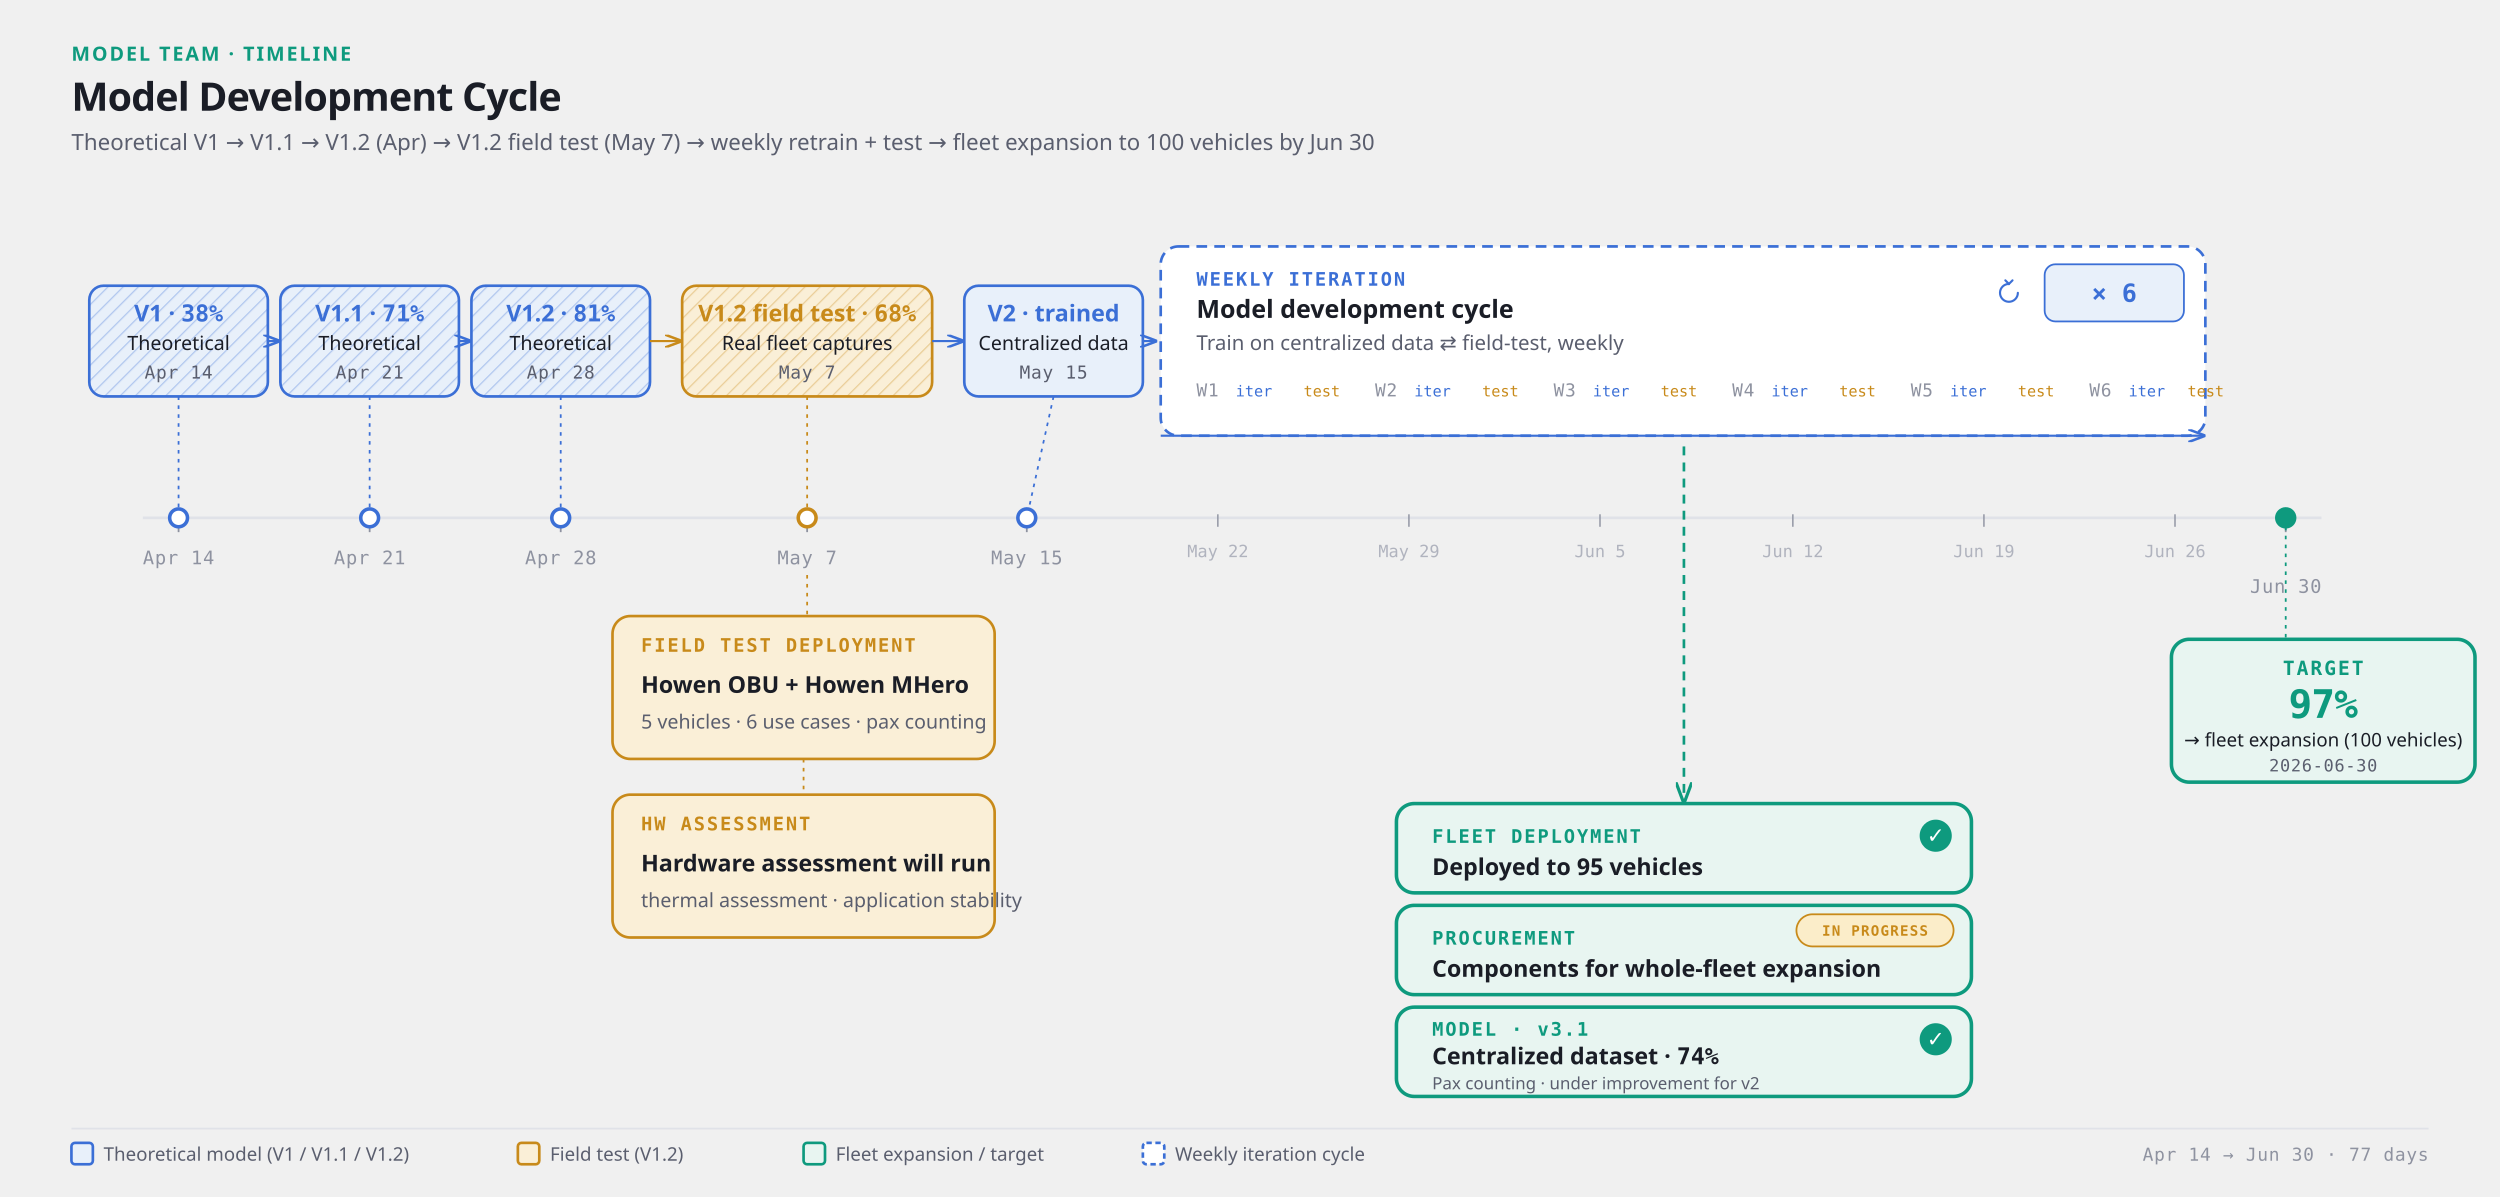
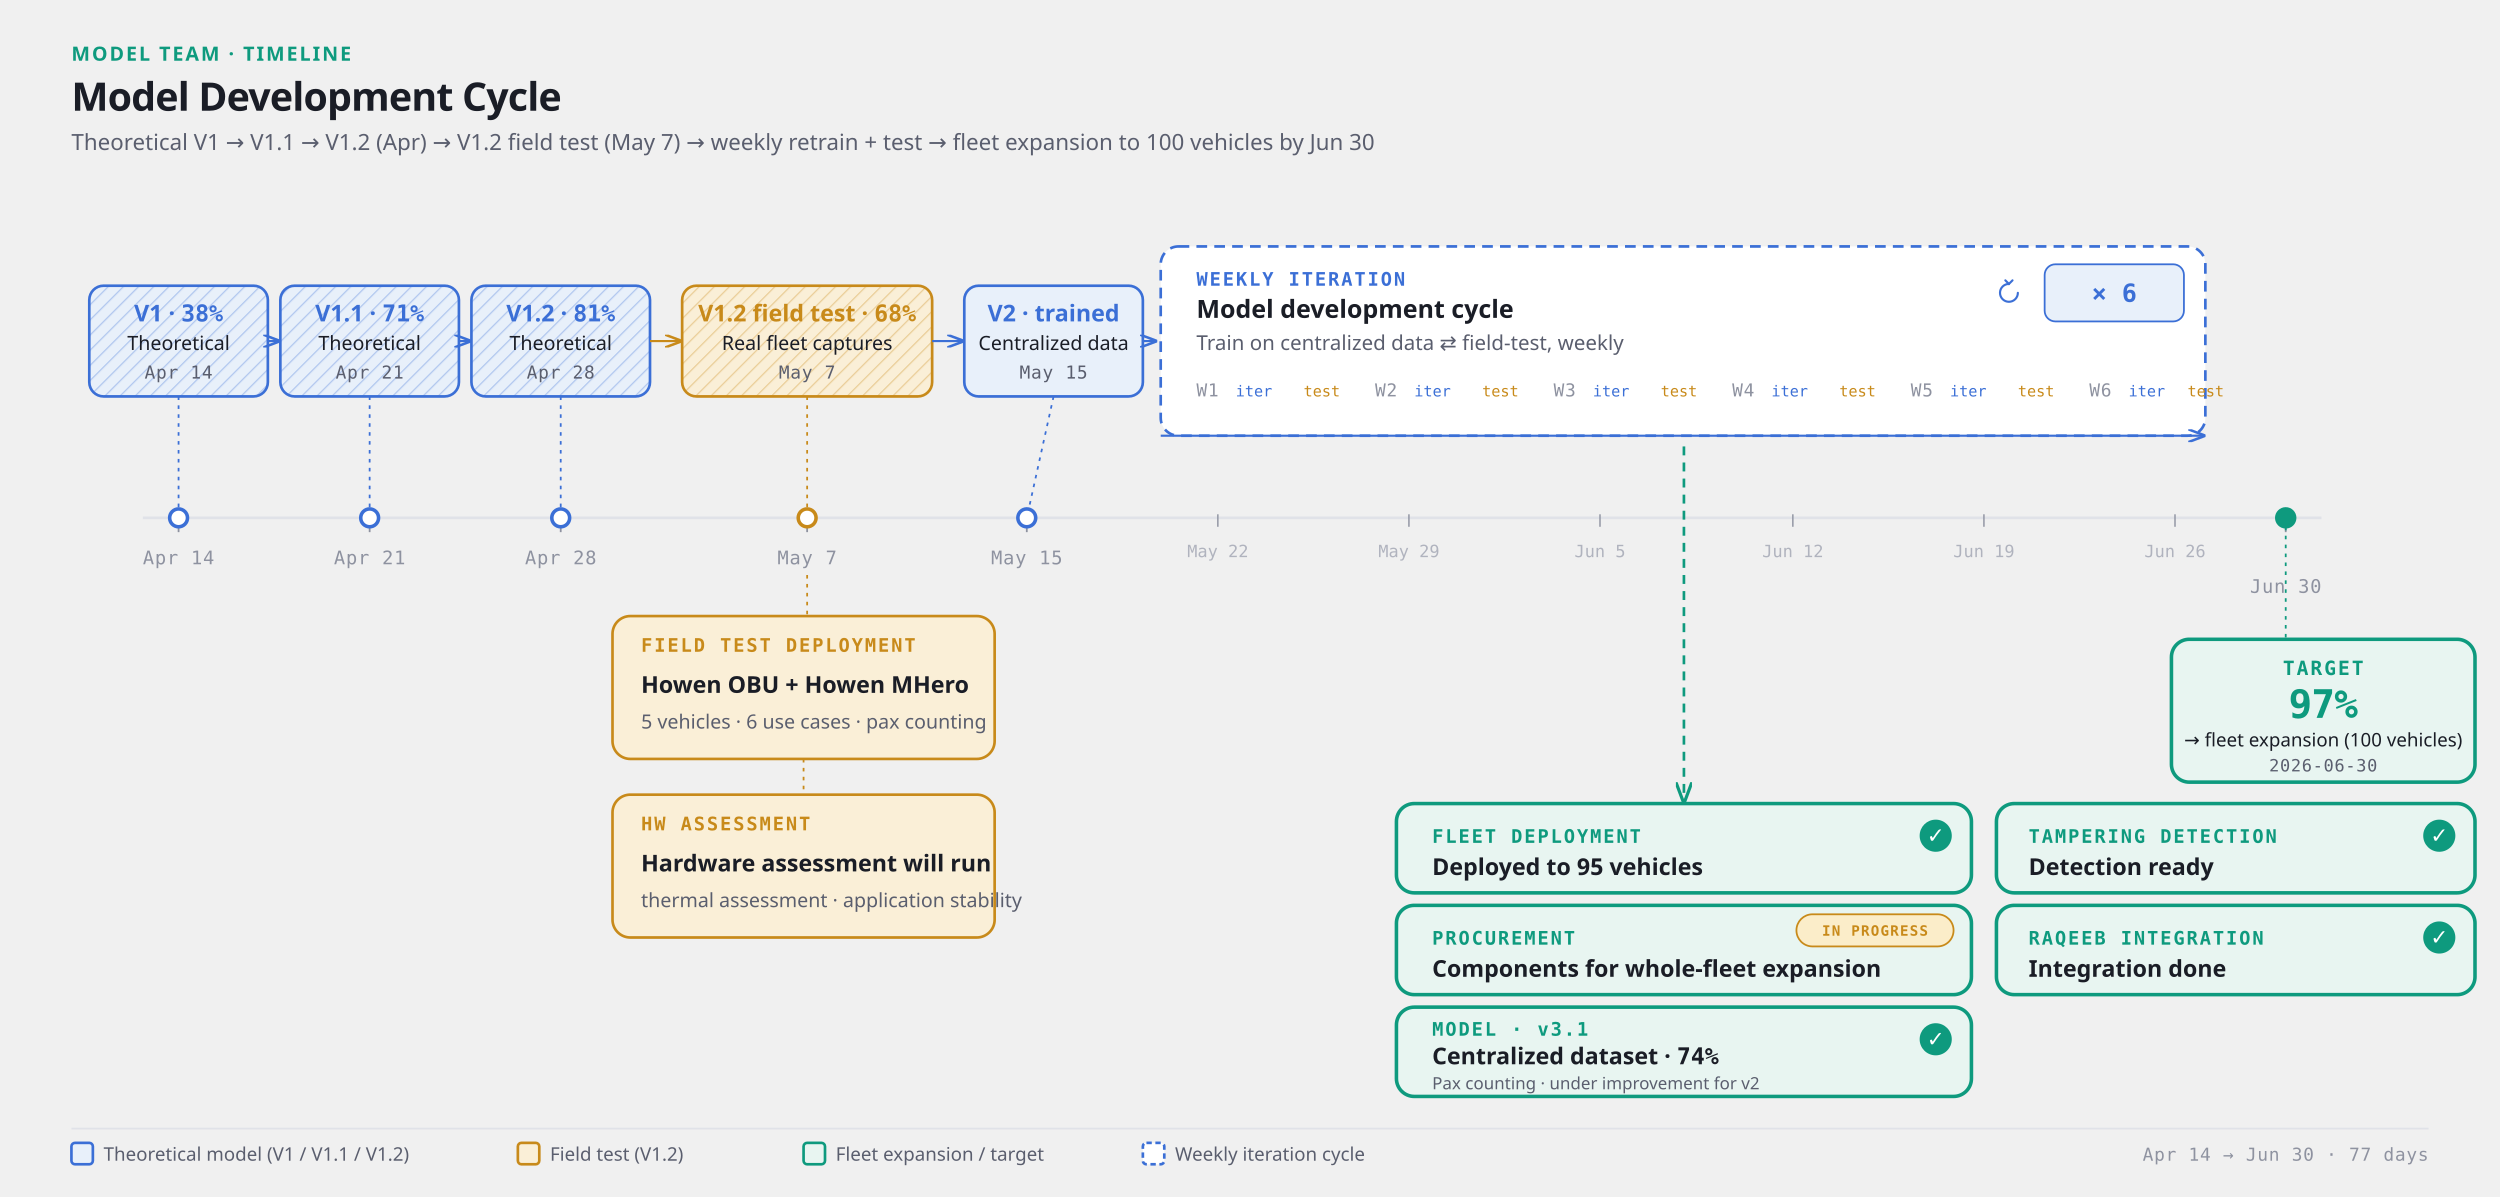
<svg xmlns="http://www.w3.org/2000/svg" xmlns:xlink="http://www.w3.org/1999/xlink" viewBox="0 0 1400 670" width="1400" font-family="'DM Sans', system-ui, sans-serif">
  <defs>
    <marker id="mdc-arrow-b" markerWidth="8" markerHeight="6" refX="8" refY="3" orient="auto">
      <path d="M0,0 L8,3 L0,6" fill="none" stroke="#3B6FD6" stroke-width="1.2" />
    </marker>
    <marker id="mdc-arrow-a" markerWidth="8" markerHeight="6" refX="8" refY="3" orient="auto">
      <path d="M0,0 L8,3 L0,6" fill="none" stroke="#C88A1A" stroke-width="1.2" />
    </marker>
    <marker id="mdc-arrow-g" markerWidth="8" markerHeight="6" refX="8" refY="3" orient="auto">
      <path d="M0,0 L8,3 L0,6" fill="none" stroke="#0E9A7E" stroke-width="1.2" />
    </marker>
    <pattern id="hatch-blue" patternUnits="userSpaceOnUse" width="6" height="6" patternTransform="rotate(45)">
      <line x1="0" y1="0" x2="0" y2="6" stroke="#3B6FD6" stroke-width="1.5" stroke-opacity="0.30" />
    </pattern>
    <pattern id="hatch-amber" patternUnits="userSpaceOnUse" width="6" height="6" patternTransform="rotate(45)">
      <line x1="0" y1="0" x2="0" y2="6" stroke="#C88A1A" stroke-width="1.5" stroke-opacity="0.32" />
    </pattern>
    <style>
      /* Status cluster CTAs (Deployed / Procurement) — clickable placeholders.
         Green affordance mirrors the previous green CTA box. Box 3 (v3.1)
         is non-clickable and carries no class. */
      .status-cta { cursor: pointer; }
      .status-cta .status-bg {
        transition: fill 0.15s ease;
      }
      .status-cta:hover .status-bg {
        fill: #D2EBE2;
      }
      .status-cta:hover .status-rect {
        stroke-width: 2.5;
      }
      .status-cta:focus { outline: none; }
      .status-cta:focus .status-rect {
        stroke-width: 2.5;
        stroke: #0E9A7E;
      }

      /* HW-assessment amber CTA — opens an external xlsx in a new tab. Uses the
         same hover/focus affordance idiom as the status-cta boxes, but unlike
         those this is a direct target="_blank" link, not a postMessage
         overlay trigger. */
      .hw-assessment-link { cursor: pointer; }
      .hw-assessment-link .hw-assessment-bg {
        transition: fill 0.15s ease;
      }
      .hw-assessment-link:hover .hw-assessment-bg {
        fill: #FBEDC9;
      }
      .hw-assessment-link:hover .hw-assessment-rect {
        stroke-width: 2.5;
      }
      .hw-assessment-link:focus { outline: none; }
      .hw-assessment-link:focus .hw-assessment-rect {
        stroke-width: 2.5;
        stroke: #C88A1A;
      }
    </style>
  </defs>
  <text x="40" y="34" fill="#0E9A7E" font-size="11" font-weight="600" letter-spacing="0.10em" text-transform="uppercase">MODEL TEAM · TIMELINE</text>
  <text x="40" y="62" fill="#1A1D26" font-size="22" font-weight="700" letter-spacing="-0.02em">Model Development Cycle</text>
  <text x="40" y="84" fill="#5A5E6E" font-size="12.5">Theoretical V1 → V1.1 → V1.2 (Apr) → V1.2 field test (May 7) → weekly retrain + test → fleet expansion to 100 vehicles by Jun 30</text>
  <line x1="80" y1="290" x2="1300" y2="290" stroke="#E0E2E8" stroke-width="1.5" />
  <line x1="100" y1="286" x2="100" y2="298" stroke="#8E92A0" stroke-width="1" />
  <text x="100" y="316" fill="#8E92A0" font-size="10.5" font-family="JetBrains Mono, monospace" text-anchor="middle" letter-spacing="0.04em">Apr 14</text>
  <line x1="207" y1="286" x2="207" y2="298" stroke="#8E92A0" stroke-width="1" />
  <text x="207" y="316" fill="#8E92A0" font-size="10.5" font-family="JetBrains Mono, monospace" text-anchor="middle" letter-spacing="0.04em">Apr 21</text>
  <line x1="314" y1="286" x2="314" y2="298" stroke="#8E92A0" stroke-width="1" />
  <text x="314" y="316" fill="#8E92A0" font-size="10.5" font-family="JetBrains Mono, monospace" text-anchor="middle" letter-spacing="0.04em">Apr 28</text>
  <line x1="452" y1="286" x2="452" y2="298" stroke="#8E92A0" stroke-width="1" />
  <text x="452" y="316" fill="#8E92A0" font-size="10.5" font-family="JetBrains Mono, monospace" text-anchor="middle" letter-spacing="0.04em">May 7</text>
  <line x1="575" y1="286" x2="575" y2="298" stroke="#8E92A0" stroke-width="1" />
  <text x="575" y="316" fill="#8E92A0" font-size="10.5" font-family="JetBrains Mono, monospace" text-anchor="middle" letter-spacing="0.04em">May 15</text>
  <line x1="682" y1="288" x2="682" y2="295" stroke="#8E92A0" stroke-width="0.8" />
  <text x="682" y="312" fill="#B0B3BE" font-size="9.5" font-family="JetBrains Mono, monospace" text-anchor="middle">May 22</text>
  <line x1="789" y1="288" x2="789" y2="295" stroke="#8E92A0" stroke-width="0.8" />
  <text x="789" y="312" fill="#B0B3BE" font-size="9.5" font-family="JetBrains Mono, monospace" text-anchor="middle">May 29</text>
  <line x1="896" y1="288" x2="896" y2="295" stroke="#8E92A0" stroke-width="0.8" />
  <text x="896" y="312" fill="#B0B3BE" font-size="9.5" font-family="JetBrains Mono, monospace" text-anchor="middle">Jun 5</text>
  <line x1="1004" y1="288" x2="1004" y2="295" stroke="#8E92A0" stroke-width="0.8" />
  <text x="1004" y="312" fill="#B0B3BE" font-size="9.5" font-family="JetBrains Mono, monospace" text-anchor="middle">Jun 12</text>
  <line x1="1111" y1="288" x2="1111" y2="295" stroke="#8E92A0" stroke-width="0.8" />
  <text x="1111" y="312" fill="#B0B3BE" font-size="9.5" font-family="JetBrains Mono, monospace" text-anchor="middle">Jun 19</text>
  <line x1="1218" y1="288" x2="1218" y2="295" stroke="#8E92A0" stroke-width="0.8" />
  <text x="1218" y="312" fill="#B0B3BE" font-size="9.5" font-family="JetBrains Mono, monospace" text-anchor="middle">Jun 26</text>
  <line x1="1280" y1="286" x2="1280" y2="298" stroke="#8E92A0" stroke-width="1" />
  <text x="1280" y="332" fill="#8E92A0" font-size="10.5" font-family="JetBrains Mono, monospace" text-anchor="middle" letter-spacing="0.04em">Jun 30</text>
  <line x1="100" y1="222" x2="100" y2="290" stroke="#3B6FD6" stroke-width="1" stroke-dasharray="2,3" />
  <circle cx="100" cy="290" r="5" fill="#FFF" stroke="#3B6FD6" stroke-width="2" />
  <rect x="50" y="160" width="100" height="62" rx="8" fill="#E8F0FA" stroke="#3B6FD6" stroke-width="1.5" />
  <rect x="50" y="160" width="100" height="62" rx="8" fill="url(#hatch-blue)" stroke="none" />
  <text x="100" y="180" fill="#3B6FD6" font-size="13" font-weight="600" text-anchor="middle">V1 · <tspan font-family="JetBrains Mono, monospace">38%</tspan>
  </text>
  <text x="100" y="196" fill="#1A1D26" font-size="11" text-anchor="middle">Theoretical</text>
  <text x="100" y="212" fill="#5A5E6E" font-size="10" text-anchor="middle" font-family="JetBrains Mono, monospace" letter-spacing="0.04em">Apr 14</text>
  <line x1="150" y1="191" x2="157" y2="191" stroke="#3B6FD6" stroke-width="1.2" marker-end="url(#mdc-arrow-b)" />
  <line x1="207" y1="222" x2="207" y2="290" stroke="#3B6FD6" stroke-width="1" stroke-dasharray="2,3" />
  <circle cx="207" cy="290" r="5" fill="#FFF" stroke="#3B6FD6" stroke-width="2" />
  <rect x="157" y="160" width="100" height="62" rx="8" fill="#E8F0FA" stroke="#3B6FD6" stroke-width="1.5" />
  <rect x="157" y="160" width="100" height="62" rx="8" fill="url(#hatch-blue)" stroke="none" />
  <text x="207" y="180" fill="#3B6FD6" font-size="13" font-weight="600" text-anchor="middle">V1.1 · <tspan font-family="JetBrains Mono, monospace">71%</tspan>
  </text>
  <text x="207" y="196" fill="#1A1D26" font-size="11" text-anchor="middle">Theoretical</text>
  <text x="207" y="212" fill="#5A5E6E" font-size="10" text-anchor="middle" font-family="JetBrains Mono, monospace" letter-spacing="0.04em">Apr 21</text>
  <line x1="257" y1="191" x2="264" y2="191" stroke="#3B6FD6" stroke-width="1.2" marker-end="url(#mdc-arrow-b)" />
  <line x1="314" y1="222" x2="314" y2="290" stroke="#3B6FD6" stroke-width="1" stroke-dasharray="2,3" />
  <circle cx="314" cy="290" r="5" fill="#FFF" stroke="#3B6FD6" stroke-width="2" />
  <rect x="264" y="160" width="100" height="62" rx="8" fill="#E8F0FA" stroke="#3B6FD6" stroke-width="1.5" />
  <rect x="264" y="160" width="100" height="62" rx="8" fill="url(#hatch-blue)" stroke="none" />
  <text x="314" y="180" fill="#3B6FD6" font-size="13" font-weight="600" text-anchor="middle">V1.2 · <tspan font-family="JetBrains Mono, monospace">81%</tspan>
  </text>
  <text x="314" y="196" fill="#1A1D26" font-size="11" text-anchor="middle">Theoretical</text>
  <text x="314" y="212" fill="#5A5E6E" font-size="10" text-anchor="middle" font-family="JetBrains Mono, monospace" letter-spacing="0.04em">Apr 28</text>
  <line x1="364" y1="191" x2="382" y2="191" stroke="#C88A1A" stroke-width="1.2" marker-end="url(#mdc-arrow-a)" />
  <line x1="452" y1="222" x2="452" y2="290" stroke="#C88A1A" stroke-width="1" stroke-dasharray="2,3" />
  <circle cx="452" cy="290" r="5" fill="#FFF" stroke="#C88A1A" stroke-width="2" />
  <rect x="382" y="160" width="140" height="62" rx="8" fill="#FAEFD7" stroke="#C88A1A" stroke-width="1.5" />
  <rect x="382" y="160" width="140" height="62" rx="8" fill="url(#hatch-amber)" stroke="none" />
  <text x="452" y="180" fill="#C88A1A" font-size="13" font-weight="600" text-anchor="middle">V1.2 field test · <tspan font-family="JetBrains Mono, monospace">68%</tspan>
  </text>
  <text x="452" y="196" fill="#1A1D26" font-size="11" text-anchor="middle">Real fleet captures</text>
  <text x="452" y="212" fill="#5A5E6E" font-size="10" text-anchor="middle" font-family="JetBrains Mono, monospace" letter-spacing="0.04em">May 7</text>
  <line x1="522" y1="191" x2="540" y2="191" stroke="#3B6FD6" stroke-width="1.2" marker-end="url(#mdc-arrow-b)" />
  <line x1="590" y1="222" x2="575" y2="290" stroke="#3B6FD6" stroke-width="1" stroke-dasharray="2,3" />
  <circle cx="575" cy="290" r="5" fill="#FFF" stroke="#3B6FD6" stroke-width="2" />
  <rect x="540" y="160" width="100" height="62" rx="8" fill="#E8F0FA" stroke="#3B6FD6" stroke-width="1.5" />
  <text x="590" y="180" fill="#3B6FD6" font-size="13" font-weight="600" text-anchor="middle">V2 · trained</text>
  <text x="590" y="196" fill="#1A1D26" font-size="11" text-anchor="middle">Centralized data</text>
  <text x="590" y="212" fill="#5A5E6E" font-size="10" text-anchor="middle" font-family="JetBrains Mono, monospace" letter-spacing="0.04em">May 15</text>
  <line x1="640" y1="191" x2="648" y2="191" stroke="#3B6FD6" stroke-width="1.2" marker-end="url(#mdc-arrow-b)" />
  <rect x="650" y="138" width="585" height="106" rx="10" fill="#FFFFFF" stroke="#3B6FD6" stroke-width="1.5" stroke-dasharray="6,4" />
  <text x="670" y="160" fill="#3B6FD6" font-size="10.5" font-weight="700" font-family="JetBrains Mono, monospace" letter-spacing="0.10em">WEEKLY ITERATION</text>
  <text x="670" y="178" fill="#1A1D26" font-size="14" font-weight="600">Model development cycle</text>
  <text x="670" y="196" fill="#5A5E6E" font-size="11.5">Train on centralized data ⇄ field-test, weekly</text>
  <rect x="1145" y="148" width="78" height="32" rx="6" fill="#E8F0FA" stroke="#3B6FD6" stroke-width="1" />
  <text x="1184" y="169" fill="#3B6FD6" font-size="14" font-weight="700" text-anchor="middle" font-family="JetBrains Mono, monospace">× 6</text>
  <g transform="translate(670, 210)">
    <text x="0" y="12" fill="#8E92A0" font-size="10" font-family="JetBrains Mono, monospace" letter-spacing="0.04em">W1</text>
    <text x="100" y="12" fill="#8E92A0" font-size="10" font-family="JetBrains Mono, monospace" letter-spacing="0.04em">W2</text>
    <text x="200" y="12" fill="#8E92A0" font-size="10" font-family="JetBrains Mono, monospace" letter-spacing="0.04em">W3</text>
    <text x="300" y="12" fill="#8E92A0" font-size="10" font-family="JetBrains Mono, monospace" letter-spacing="0.04em">W4</text>
    <text x="400" y="12" fill="#8E92A0" font-size="10" font-family="JetBrains Mono, monospace" letter-spacing="0.04em">W5</text>
    <text x="500" y="12" fill="#8E92A0" font-size="10" font-family="JetBrains Mono, monospace" letter-spacing="0.04em">W6</text>
    <g font-size="8.5" font-family="JetBrains Mono, monospace" fill="#3B6FD6">
      <text x="22" y="12">iter</text>
      <text x="60" y="12" fill="#C88A1A">test</text>
      <text x="122" y="12">iter</text>
      <text x="160" y="12" fill="#C88A1A">test</text>
      <text x="222" y="12">iter</text>
      <text x="260" y="12" fill="#C88A1A">test</text>
      <text x="322" y="12">iter</text>
      <text x="360" y="12" fill="#C88A1A">test</text>
      <text x="422" y="12">iter</text>
      <text x="460" y="12" fill="#C88A1A">test</text>
      <text x="522" y="12">iter</text>
      <text x="555" y="12" fill="#C88A1A">test</text>
    </g>
  </g>
  <g transform="translate(1130, 164)" stroke="#3B6FD6" stroke-width="1.2" fill="none" stroke-linecap="round">
    <path d="M0,0 a5,5 0 1 1 -5,-5" />
    <path d="M-7,-7 L-5,-5 L-3,-7" />
  </g>
  <line x1="650" y1="244" x2="1235" y2="244" stroke="#3B6FD6" stroke-width="1.2" marker-end="url(#mdc-arrow-b)" />
  <path d="M943,250 L943,450" fill="none" stroke="#0E9A7E" stroke-width="1.5" stroke-dasharray="5,4" marker-end="url(#mdc-arrow-g)" />
  <circle cx="1280" cy="290" r="6" fill="#0E9A7E" />
  <line x1="1280" y1="290" x2="1280" y2="358" stroke="#0E9A7E" stroke-width="1" stroke-dasharray="2,3" />
  <rect x="1216" y="358" width="170" height="80" rx="10" fill="#E8F5F1" stroke="#0E9A7E" stroke-width="2" />
  <text x="1301" y="378" fill="#0E9A7E" font-size="11" font-weight="700" text-anchor="middle" font-family="JetBrains Mono, monospace" letter-spacing="0.10em">TARGET</text>
  <text x="1301" y="402" fill="#0E9A7E" font-size="22" font-weight="700" text-anchor="middle" font-family="JetBrains Mono, monospace" letter-spacing="-0.02em">97%</text>
  <text x="1301" y="418" fill="#1A1D26" font-size="10.5" text-anchor="middle">→ fleet expansion (100 vehicles)</text>
  <text x="1301" y="432" fill="#5A5E6E" font-size="9.5" text-anchor="middle" font-family="JetBrains Mono, monospace" letter-spacing="0.04em">2026-06-30</text>
  <a id="status-deployed-cta" xlink:href="details/fleet-deployment-progress.html" href="details/fleet-deployment-progress.html" target="_top" class="status-cta" aria-label="Open fleet deployment progress overlay">
    <rect class="status-bg status-rect" x="782" y="450" width="322" height="50" rx="10" fill="#E8F5F1" stroke="#0E9A7E" stroke-width="2" />
    <text x="802" y="472" fill="#0E9A7E" font-size="10.5" font-weight="700" font-family="JetBrains Mono, monospace" letter-spacing="0.10em">FLEET DEPLOYMENT</text>
    <text x="802" y="490" fill="#1A1D26" font-size="13" font-weight="600">Deployed to 95 vehicles</text>
    <circle cx="1084" cy="468" r="9" fill="#0E9A7E" />
    <text x="1084" y="472" fill="#FFFFFF" font-size="12" font-weight="700" text-anchor="middle">✓</text>
  </a>
  <g>
    <rect x="782" y="507" width="322" height="50" rx="10" fill="#E8F5F1" stroke="#0E9A7E" stroke-width="2" />
    <text x="802" y="529" fill="#0E9A7E" font-size="10.5" font-weight="700" font-family="JetBrains Mono, monospace" letter-spacing="0.10em">PROCUREMENT</text>
    <text x="802" y="547" fill="#1A1D26" font-size="13" font-weight="600">Components for whole-fleet expansion</text>
    <rect x="1006" y="512" width="88" height="18" rx="9" fill="#FBEDC9" stroke="#C88A1A" stroke-width="1" />
    <text x="1050" y="524" fill="#C88A1A" font-size="8" font-weight="700" font-family="JetBrains Mono, monospace" letter-spacing="0.08em" text-anchor="middle">IN PROGRESS</text>
  </g>
  <a id="status-paxcounting-cta" xlink:href="details/fare-trip-validation.html" href="details/fare-trip-validation.html" target="_top" class="status-cta" aria-label="Open passenger-detection Phase 1 test overlay">
    <rect class="status-bg status-rect" x="782" y="564" width="322" height="50" rx="10" fill="#E8F5F1" stroke="#0E9A7E" stroke-width="2" />
    <text x="802" y="580" fill="#0E9A7E" font-size="10.5" font-weight="700" font-family="JetBrains Mono, monospace" letter-spacing="0.10em">MODEL · v3.1</text>
    <text x="802" y="596" fill="#1A1D26" font-size="13" font-weight="600">Centralized dataset · <tspan font-family="JetBrains Mono, monospace">74%</tspan>
    </text>
    <text x="802" y="610" fill="#5A5E6E" font-size="9.5">Pax counting · under improvement for v2</text>
    <circle cx="1084" cy="582" r="9" fill="#0E9A7E" />
    <text x="1084" y="586" fill="#FFFFFF" font-size="12" font-weight="700" text-anchor="middle">✓</text>
  </a>
+   <a id="status-tampering-cta" xlink:href="../../reports/tampering/index.html" href="../../reports/tampering/index.html" target="_top" class="status-cta" aria-label="Open tampering detection report overlay">
+     <rect class="status-bg status-rect" x="1118" y="450" width="268" height="50" rx="10" fill="#E8F5F1" stroke="#0E9A7E" stroke-width="2" />
+     <text x="1136" y="472" fill="#0E9A7E" font-size="10.5" font-weight="700" font-family="JetBrains Mono, monospace" letter-spacing="0.10em">TAMPERING DETECTION</text>
+     <text x="1136" y="490" fill="#1A1D26" font-size="13" font-weight="600">Detection ready</text>
+     <circle cx="1366" cy="468" r="9" fill="#0E9A7E" />
+     <text x="1366" y="472" fill="#FFFFFF" font-size="12" font-weight="700" text-anchor="middle">✓</text>
+   </a>
+   <g>
+     <rect x="1118" y="507" width="268" height="50" rx="10" fill="#E8F5F1" stroke="#0E9A7E" stroke-width="2" />
+     <text x="1136" y="529" fill="#0E9A7E" font-size="10.5" font-weight="700" font-family="JetBrains Mono, monospace" letter-spacing="0.10em">RAQEEB INTEGRATION</text>
+     <text x="1136" y="547" fill="#1A1D26" font-size="13" font-weight="600">Integration done</text>
+     <circle cx="1366" cy="525" r="9" fill="#0E9A7E" />
+     <text x="1366" y="529" fill="#FFFFFF" font-size="12" font-weight="700" text-anchor="middle">✓</text>
+   </g>
  <line x1="452" y1="322" x2="452" y2="345" stroke="#C88A1A" stroke-width="1" stroke-dasharray="2,3" />
  <rect x="343" y="345" width="214" height="80" rx="10" fill="#FAEFD7" stroke="#C88A1A" stroke-width="1.5" />
  <text x="359" y="365" fill="#C88A1A" font-size="10.5" font-weight="700" font-family="JetBrains Mono, monospace" letter-spacing="0.10em">FIELD TEST DEPLOYMENT</text>
  <text x="359" y="388" fill="#1A1D26" font-size="13" font-weight="600">Howen OBU + Howen MHero</text>
  <text x="359" y="408" fill="#5A5E6E" font-size="11">5 vehicles · 6 use cases · pax counting</text>
  <line x1="450" y1="425" x2="450" y2="445" stroke="#C88A1A" stroke-width="1" stroke-dasharray="2,3" />
  <a id="hw-assessment-cta" xlink:href="details/hw-assessment.html" href="details/hw-assessment.html" target="_top" class="hw-assessment-link" aria-label="Open HW assessment overlay (Howen MDT performance)">
    <rect class="hw-assessment-bg hw-assessment-rect" x="343" y="445" width="214" height="80" rx="10" fill="#FAEFD7" stroke="#C88A1A" stroke-width="1.5" />
    <text x="359" y="465" fill="#C88A1A" font-size="10.5" font-weight="700" font-family="JetBrains Mono, monospace" letter-spacing="0.10em">HW ASSESSMENT</text>
    <text x="359" y="488" fill="#1A1D26" font-size="13" font-weight="600">Hardware assessment will run</text>
    <text x="359" y="508" fill="#5A5E6E" font-size="11">thermal assessment · application stability</text>
  </a>
  <line x1="40" y1="632" x2="1360" y2="632" stroke="#E0E2E8" stroke-width="1" />
  <rect x="40" y="640" width="12" height="12" rx="2" fill="#E8F0FA" stroke="#3B6FD6" stroke-width="1.5" />
  <text x="58" y="650" fill="#5A5E6E" font-size="10.5">Theoretical model (V1 / V1.1 / V1.2)</text>
  <rect x="290" y="640" width="12" height="12" rx="2" fill="#FAEFD7" stroke="#C88A1A" stroke-width="1.5" />
  <text x="308" y="650" fill="#5A5E6E" font-size="10.5">Field test (V1.2)</text>
  <rect x="450" y="640" width="12" height="12" rx="2" fill="#E8F5F1" stroke="#0E9A7E" stroke-width="1.5" />
  <text x="468" y="650" fill="#5A5E6E" font-size="10.5">Fleet expansion / target</text>
  <rect x="640" y="640" width="12" height="12" rx="2" fill="#FFFFFF" stroke="#3B6FD6" stroke-dasharray="3,2" stroke-width="1.5" />
  <text x="658" y="650" fill="#5A5E6E" font-size="10.5">Weekly iteration cycle</text>
  <text x="1360" y="650" fill="#8E92A0" font-size="10" text-anchor="end" font-family="JetBrains Mono, monospace" letter-spacing="0.04em">Apr 14 → Jun 30 · 77 days</text>
</svg>
